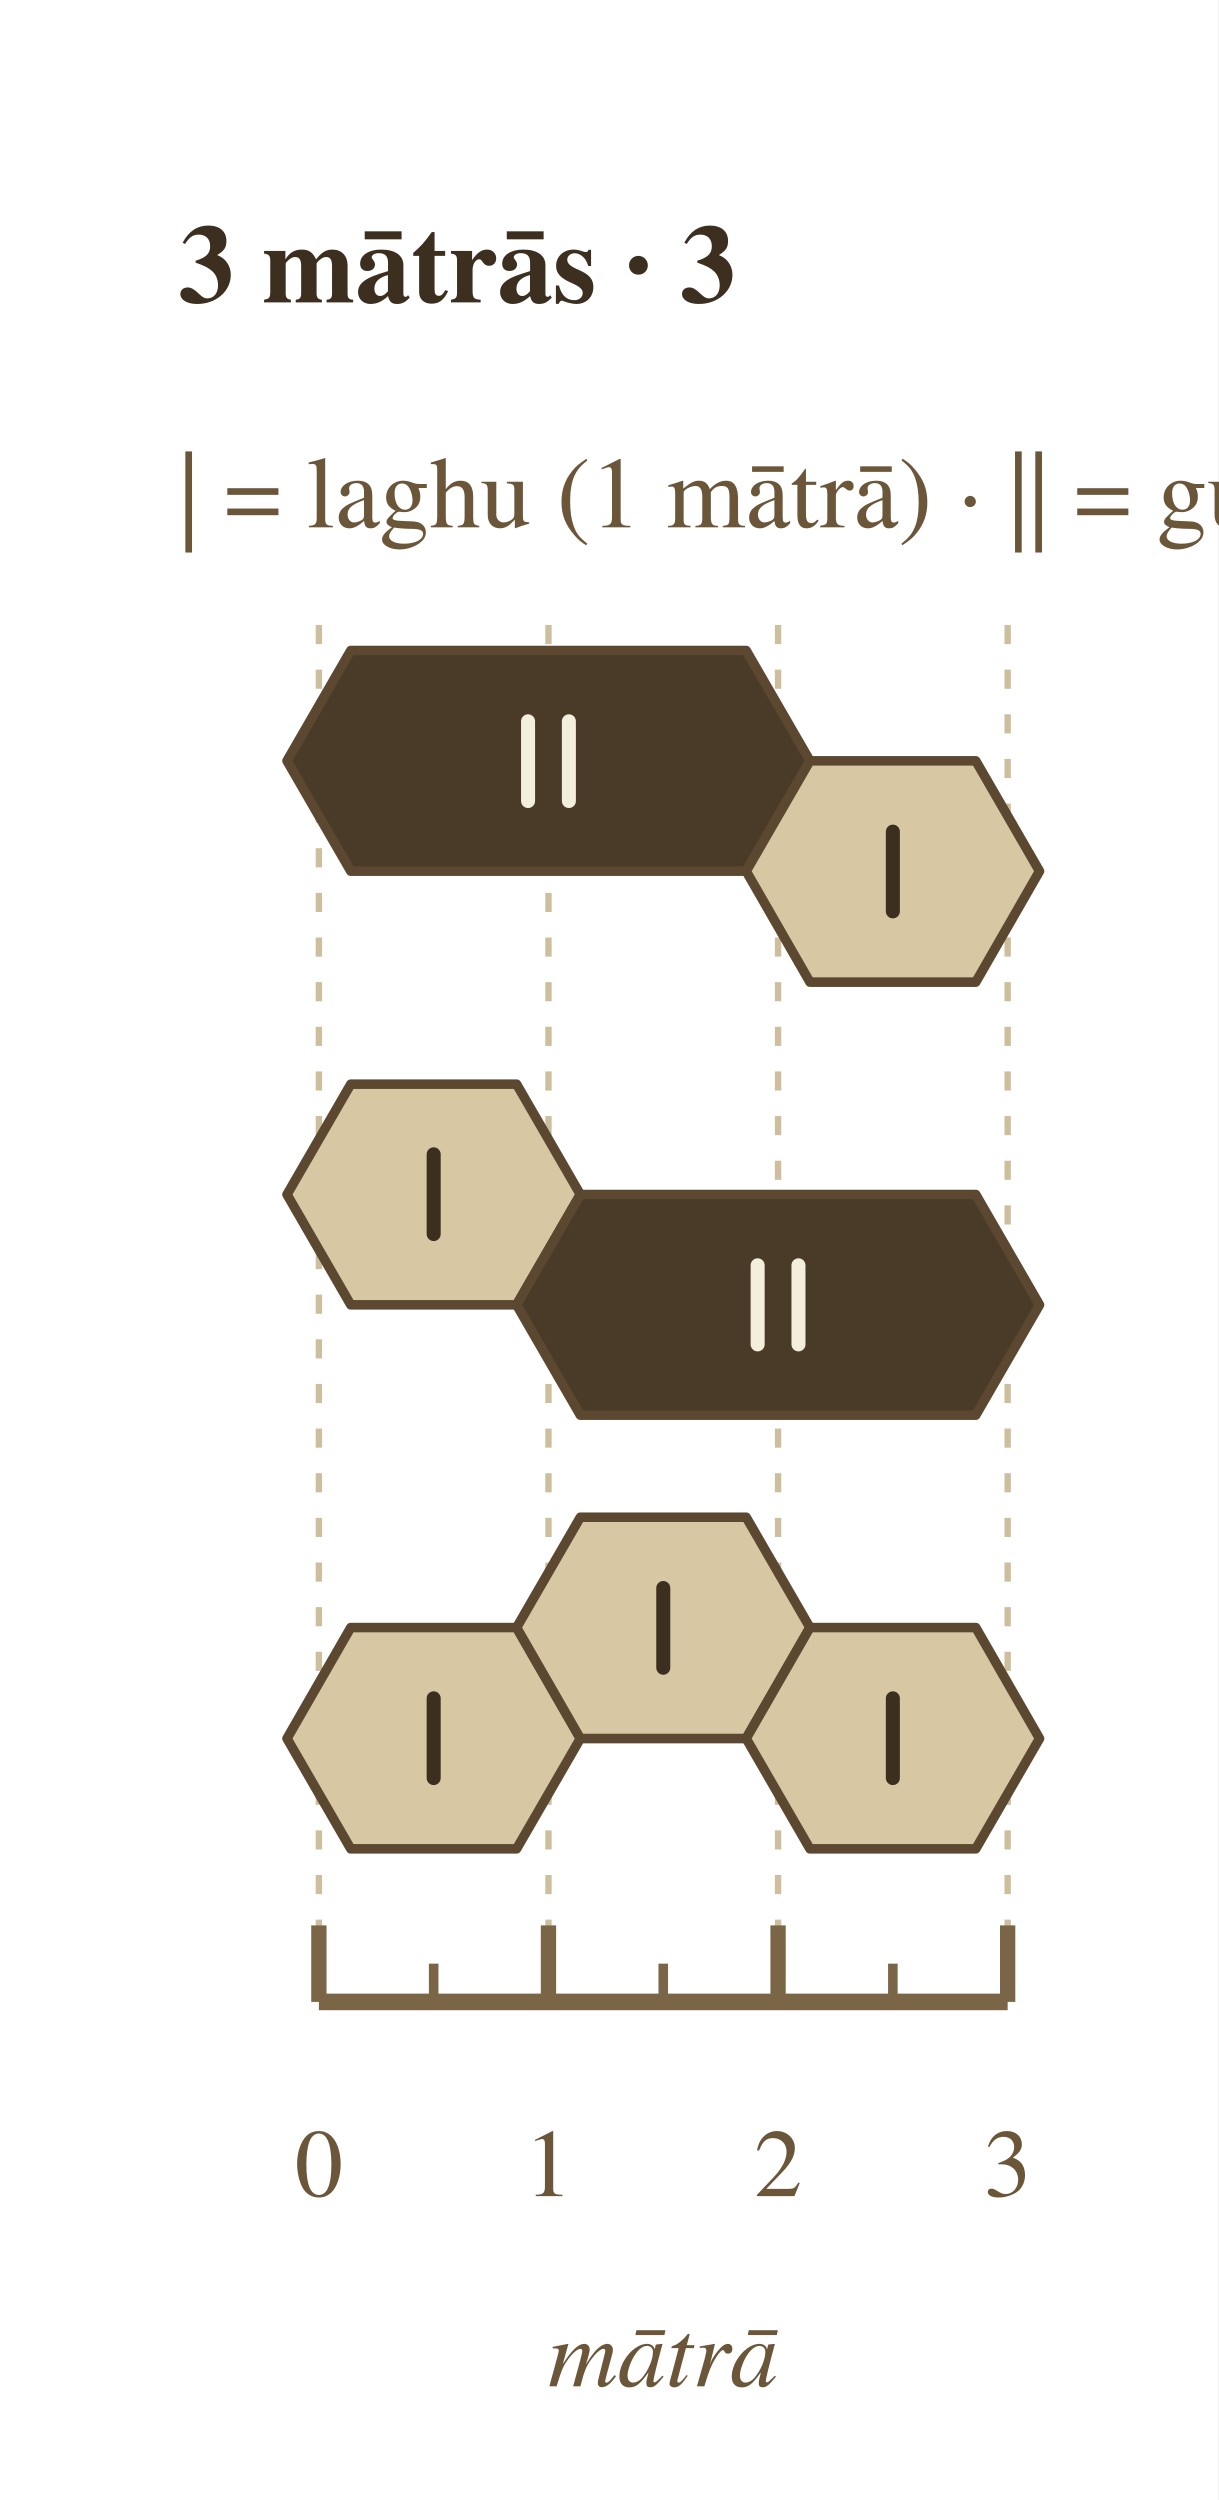
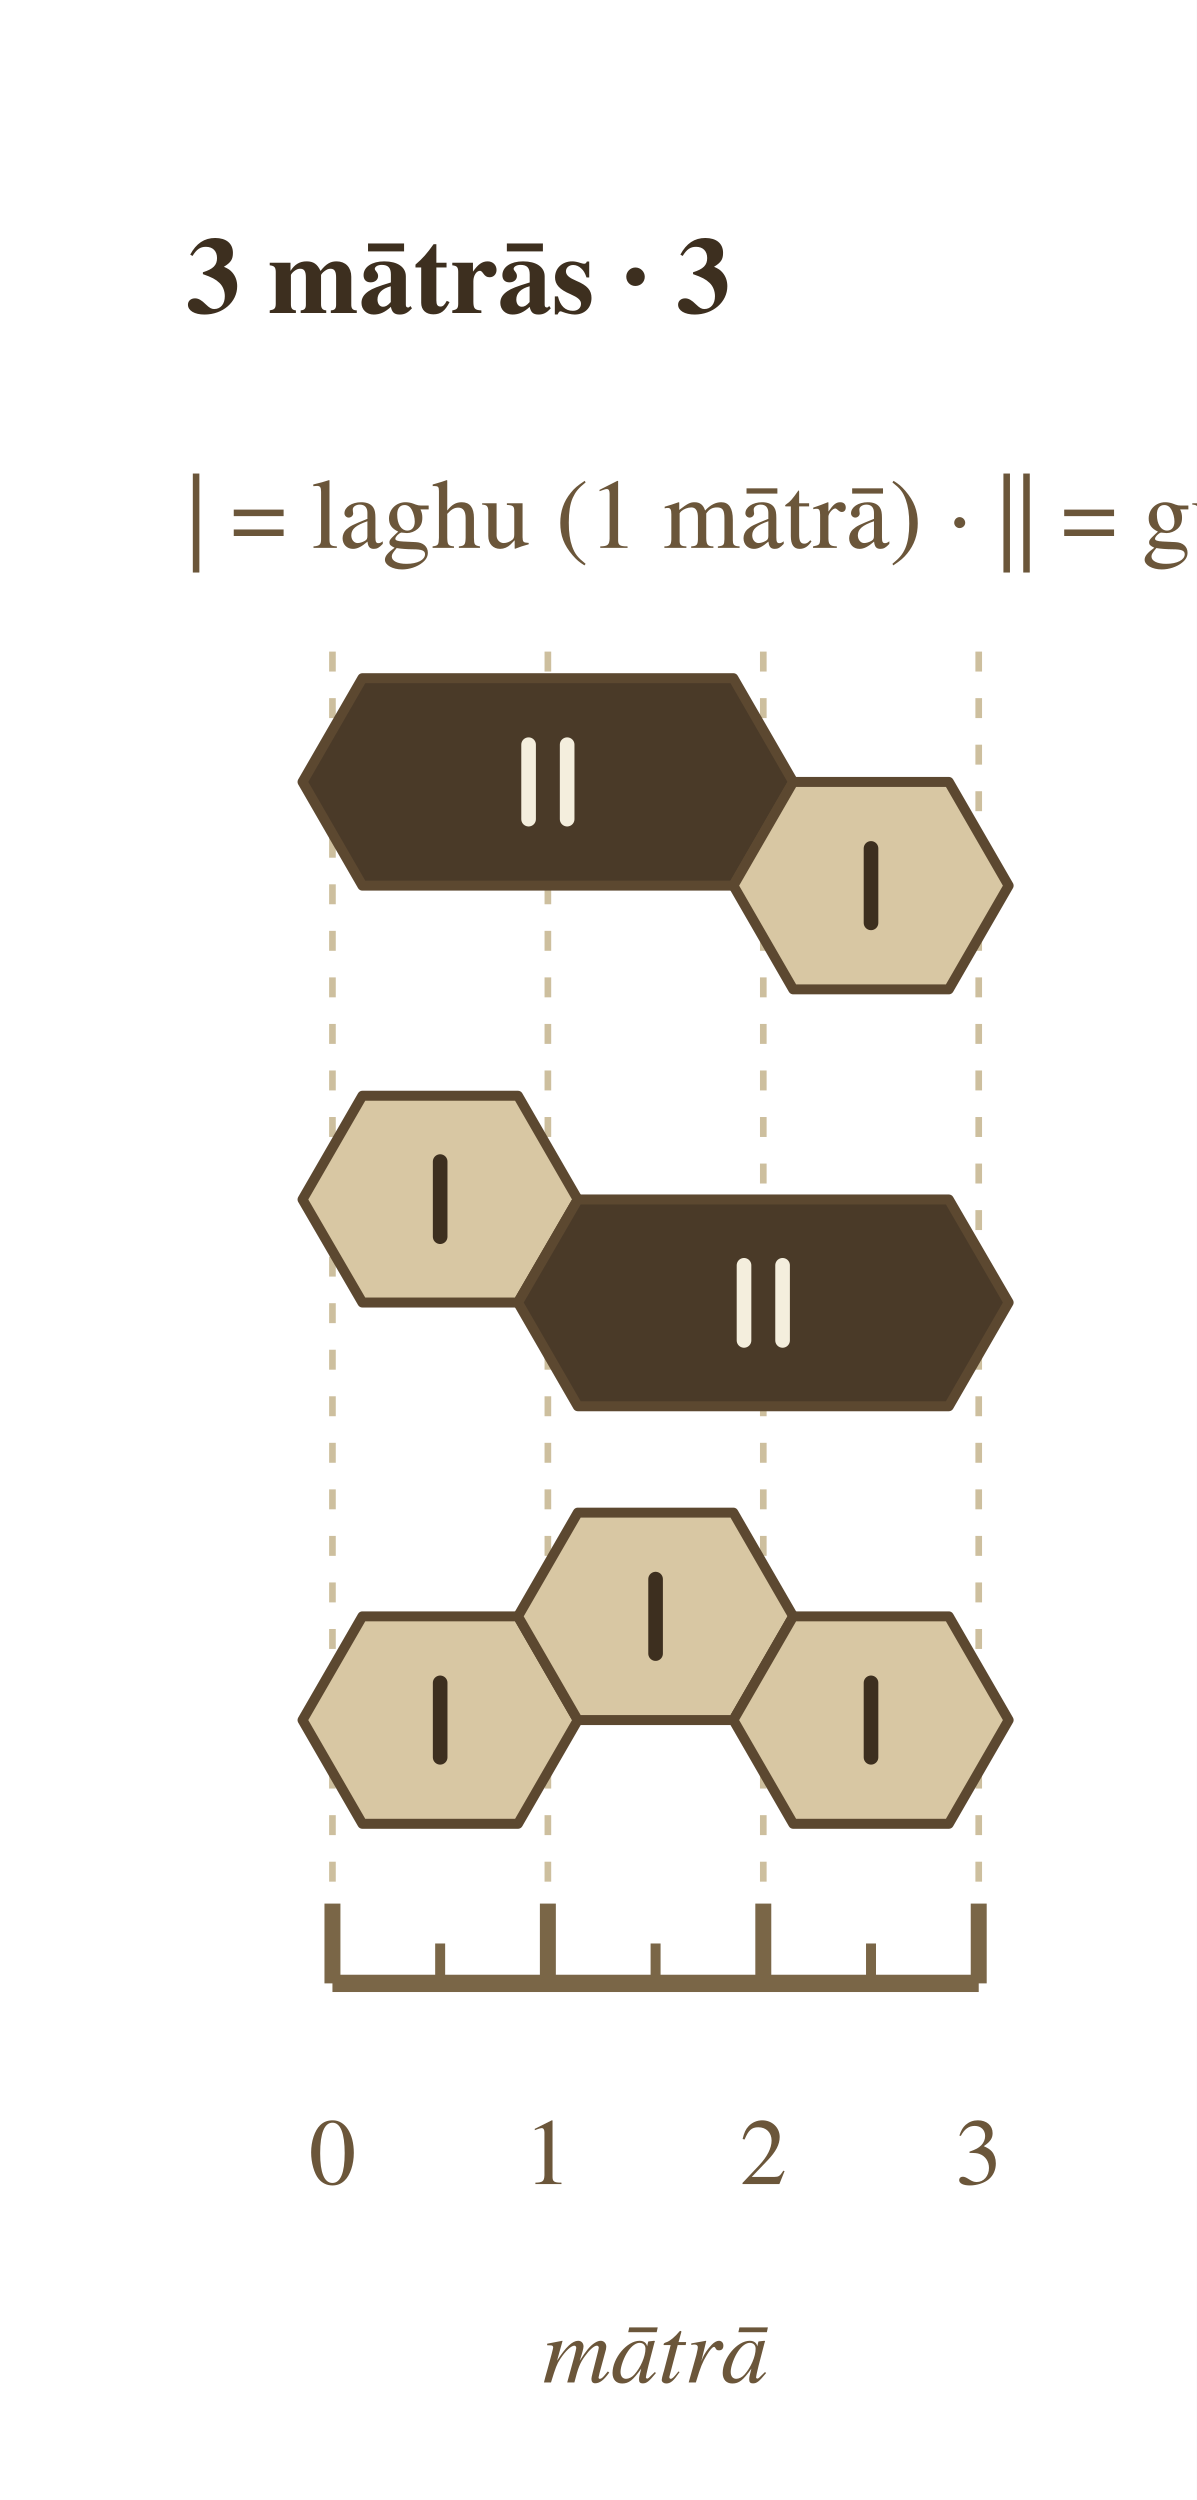
- <svg xmlns="http://www.w3.org/2000/svg" width="191" height="392" viewBox="0 0 191 392">
+ <svg xmlns="http://www.w3.org/2000/svg" width="180" height="376" viewBox="0 0 180 376">
  <rect width="100%" height="100%" fill="#ffffff" />
-   <text x="28.0" y="42.0" font-family="Charter, Georgia, Times, serif" font-size="17.5" font-weight="700" font-style="normal" text-anchor="start" dominant-baseline="middle" fill="#3d2f1f">3 mātrās · 3</text>
-   <text x="28.0" y="78.0" font-family="Charter, Georgia, Times, serif" font-size="15.9" font-weight="400" font-style="normal" text-anchor="start" dominant-baseline="middle" fill="#6b563a">| = laghu (1 mātrā)    ·    || = guru (2)</text>
-   <line x1="50.0" y1="98.0" x2="50.0" y2="313.9" stroke="#cdbf9e" stroke-width="1" stroke-dasharray="3,4" />
-   <line x1="86.0" y1="98.0" x2="86.0" y2="313.9" stroke="#cdbf9e" stroke-width="1" stroke-dasharray="3,4" />
-   <line x1="122.0" y1="98.0" x2="122.0" y2="313.9" stroke="#cdbf9e" stroke-width="1" stroke-dasharray="3,4" />
-   <line x1="158.0" y1="98.0" x2="158.0" y2="313.9" stroke="#cdbf9e" stroke-width="1" stroke-dasharray="3,4" />
-   <polygon points="55.0,102.0 117.0,102.0 127.0,119.3 117.0,136.6 55.0,136.6 45.0,119.3" fill="#4a3a28" stroke="#5c4830" stroke-width="1.5" stroke-linejoin="round" />
-   <polygon points="127.0,119.3 153.0,119.3 163.0,136.6 153.0,154.0 127.0,154.0 117.0,136.6" fill="#d8c7a3" stroke="#5c4830" stroke-width="1.5" stroke-linejoin="round" />
-   <line x1="82.8" y1="113.1" x2="82.8" y2="125.6" stroke="#f4eedd" stroke-width="2.2" stroke-linecap="round" />
-   <line x1="89.2" y1="113.1" x2="89.2" y2="125.6" stroke="#f4eedd" stroke-width="2.2" stroke-linecap="round" />
-   <line x1="140.0" y1="130.4" x2="140.0" y2="142.9" stroke="#3d2f1f" stroke-width="2.2" stroke-linecap="round" />
-   <polygon points="55.0,170.0 81.0,170.0 91.0,187.3 81.0,204.6 55.0,204.6 45.0,187.3" fill="#d8c7a3" stroke="#5c4830" stroke-width="1.5" stroke-linejoin="round" />
-   <polygon points="91.0,187.3 153.0,187.3 163.0,204.6 153.0,221.9 91.0,221.9 81.0,204.6" fill="#4a3a28" stroke="#5c4830" stroke-width="1.5" stroke-linejoin="round" />
-   <line x1="68.0" y1="181.0" x2="68.0" y2="193.5" stroke="#3d2f1f" stroke-width="2.2" stroke-linecap="round" />
-   <line x1="118.8" y1="198.4" x2="118.8" y2="210.8" stroke="#f4eedd" stroke-width="2.2" stroke-linecap="round" />
-   <line x1="125.2" y1="198.4" x2="125.2" y2="210.8" stroke="#f4eedd" stroke-width="2.2" stroke-linecap="round" />
-   <polygon points="55.0,255.2 81.0,255.2 91.0,272.6 81.0,289.9 55.0,289.9 45.0,272.6" fill="#d8c7a3" stroke="#5c4830" stroke-width="1.5" stroke-linejoin="round" />
-   <polygon points="91.0,237.9 117.0,237.9 127.0,255.2 117.0,272.6 91.0,272.6 81.0,255.2" fill="#d8c7a3" stroke="#5c4830" stroke-width="1.5" stroke-linejoin="round" />
-   <polygon points="127.0,255.2 153.0,255.2 163.0,272.6 153.0,289.9 127.0,289.9 117.0,272.6" fill="#d8c7a3" stroke="#5c4830" stroke-width="1.5" stroke-linejoin="round" />
-   <line x1="68.0" y1="266.3" x2="68.0" y2="278.8" stroke="#3d2f1f" stroke-width="2.2" stroke-linecap="round" />
-   <line x1="104.0" y1="249.0" x2="104.0" y2="261.5" stroke="#3d2f1f" stroke-width="2.2" stroke-linecap="round" />
-   <line x1="140.0" y1="266.3" x2="140.0" y2="278.8" stroke="#3d2f1f" stroke-width="2.2" stroke-linecap="round" />
-   <line x1="50.0" y1="313.9" x2="158.0" y2="313.9" stroke="#7a6647" stroke-width="2.6" />
-   <line x1="50.0" y1="313.9" x2="50.0" y2="301.9" stroke="#7a6647" stroke-width="2.4" />
-   <text x="50.0" y="339.9" font-family="Charter, Georgia, Times, serif" font-size="15.1" font-weight="400" font-style="normal" text-anchor="middle" dominant-baseline="middle" fill="#6b563a">0</text>
-   <line x1="68.0" y1="313.9" x2="68.0" y2="307.9" stroke="#7a6647" stroke-width="1.5" />
-   <line x1="86.0" y1="313.9" x2="86.0" y2="301.9" stroke="#7a6647" stroke-width="2.4" />
-   <text x="86.0" y="339.9" font-family="Charter, Georgia, Times, serif" font-size="15.1" font-weight="400" font-style="normal" text-anchor="middle" dominant-baseline="middle" fill="#6b563a">1</text>
-   <line x1="104.0" y1="313.9" x2="104.0" y2="307.9" stroke="#7a6647" stroke-width="1.5" />
-   <line x1="122.0" y1="313.9" x2="122.0" y2="301.9" stroke="#7a6647" stroke-width="2.4" />
-   <text x="122.0" y="339.9" font-family="Charter, Georgia, Times, serif" font-size="15.1" font-weight="400" font-style="normal" text-anchor="middle" dominant-baseline="middle" fill="#6b563a">2</text>
-   <line x1="140.0" y1="313.9" x2="140.0" y2="307.9" stroke="#7a6647" stroke-width="1.5" />
-   <line x1="158.0" y1="313.9" x2="158.0" y2="301.9" stroke="#7a6647" stroke-width="2.4" />
-   <text x="158.0" y="339.9" font-family="Charter, Georgia, Times, serif" font-size="15.1" font-weight="400" font-style="normal" text-anchor="middle" dominant-baseline="middle" fill="#6b563a">3</text>
-   <text x="104.0" y="369.9" font-family="Charter, Georgia, Times, serif" font-size="15.1" font-weight="400" font-style="italic" text-anchor="middle" dominant-baseline="middle" fill="#6b563a">mātrā</text>
+   <text x="28.0" y="42.0" font-family="Charter, Georgia, Times, serif" font-size="16.4" font-weight="700" font-style="normal" text-anchor="start" dominant-baseline="middle" fill="#3d2f1f">3 mātrās · 3</text>
+   <text x="28.0" y="78.0" font-family="Charter, Georgia, Times, serif" font-size="14.9" font-weight="400" font-style="normal" text-anchor="start" dominant-baseline="middle" fill="#6b563a">| = laghu (1 mātrā)    ·    || = guru (2)</text>
+   <line x1="50.0" y1="98.0" x2="50.0" y2="298.3" stroke="#cdbf9e" stroke-width="1" stroke-dasharray="3,4" />
+   <line x1="82.4" y1="98.0" x2="82.4" y2="298.3" stroke="#cdbf9e" stroke-width="1" stroke-dasharray="3,4" />
+   <line x1="114.8" y1="98.0" x2="114.8" y2="298.3" stroke="#cdbf9e" stroke-width="1" stroke-dasharray="3,4" />
+   <line x1="147.2" y1="98.0" x2="147.2" y2="298.3" stroke="#cdbf9e" stroke-width="1" stroke-dasharray="3,4" />
+   <polygon points="54.5,102.0 110.3,102.0 119.3,117.6 110.3,133.2 54.5,133.2 45.5,117.6" fill="#4a3a28" stroke="#5c4830" stroke-width="1.5" stroke-linejoin="round" />
+   <polygon points="119.3,117.6 142.7,117.6 151.7,133.2 142.7,148.8 119.3,148.8 110.3,133.2" fill="#d8c7a3" stroke="#5c4830" stroke-width="1.5" stroke-linejoin="round" />
+   <line x1="79.5" y1="112.0" x2="79.5" y2="123.2" stroke="#f4eedd" stroke-width="2.2" stroke-linecap="round" />
+   <line x1="85.3" y1="112.0" x2="85.3" y2="123.2" stroke="#f4eedd" stroke-width="2.2" stroke-linecap="round" />
+   <line x1="131.0" y1="127.6" x2="131.0" y2="138.8" stroke="#3d2f1f" stroke-width="2.2" stroke-linecap="round" />
+   <polygon points="54.5,164.8 77.9,164.8 86.9,180.4 77.9,195.9 54.5,195.9 45.5,180.4" fill="#d8c7a3" stroke="#5c4830" stroke-width="1.5" stroke-linejoin="round" />
+   <polygon points="86.9,180.4 142.7,180.4 151.7,195.9 142.7,211.5 86.9,211.5 77.9,195.9" fill="#4a3a28" stroke="#5c4830" stroke-width="1.5" stroke-linejoin="round" />
+   <line x1="66.2" y1="174.7" x2="66.2" y2="186.0" stroke="#3d2f1f" stroke-width="2.2" stroke-linecap="round" />
+   <line x1="111.9" y1="190.3" x2="111.9" y2="201.6" stroke="#f4eedd" stroke-width="2.2" stroke-linecap="round" />
+   <line x1="117.7" y1="190.3" x2="117.7" y2="201.6" stroke="#f4eedd" stroke-width="2.2" stroke-linecap="round" />
+   <polygon points="54.5,243.1 77.9,243.1 86.9,258.7 77.9,274.3 54.5,274.3 45.5,258.7" fill="#d8c7a3" stroke="#5c4830" stroke-width="1.5" stroke-linejoin="round" />
+   <polygon points="86.9,227.5 110.3,227.5 119.3,243.1 110.3,258.7 86.9,258.7 77.9,243.1" fill="#d8c7a3" stroke="#5c4830" stroke-width="1.5" stroke-linejoin="round" />
+   <polygon points="119.3,243.1 142.7,243.1 151.7,258.7 142.7,274.3 119.3,274.3 110.3,258.7" fill="#d8c7a3" stroke="#5c4830" stroke-width="1.5" stroke-linejoin="round" />
+   <line x1="66.2" y1="253.1" x2="66.2" y2="264.3" stroke="#3d2f1f" stroke-width="2.2" stroke-linecap="round" />
+   <line x1="98.6" y1="237.5" x2="98.6" y2="248.7" stroke="#3d2f1f" stroke-width="2.2" stroke-linecap="round" />
+   <line x1="131.0" y1="253.1" x2="131.0" y2="264.3" stroke="#3d2f1f" stroke-width="2.2" stroke-linecap="round" />
+   <line x1="50.0" y1="298.3" x2="147.2" y2="298.3" stroke="#7a6647" stroke-width="2.6" />
+   <line x1="50.0" y1="298.3" x2="50.0" y2="286.3" stroke="#7a6647" stroke-width="2.4" />
+   <text x="50.0" y="324.3" font-family="Charter, Georgia, Times, serif" font-size="14.2" font-weight="400" font-style="normal" text-anchor="middle" dominant-baseline="middle" fill="#6b563a">0</text>
+   <line x1="66.2" y1="298.3" x2="66.2" y2="292.3" stroke="#7a6647" stroke-width="1.5" />
+   <line x1="82.4" y1="298.3" x2="82.4" y2="286.3" stroke="#7a6647" stroke-width="2.4" />
+   <text x="82.4" y="324.3" font-family="Charter, Georgia, Times, serif" font-size="14.2" font-weight="400" font-style="normal" text-anchor="middle" dominant-baseline="middle" fill="#6b563a">1</text>
+   <line x1="98.6" y1="298.3" x2="98.6" y2="292.3" stroke="#7a6647" stroke-width="1.5" />
+   <line x1="114.8" y1="298.3" x2="114.8" y2="286.3" stroke="#7a6647" stroke-width="2.4" />
+   <text x="114.8" y="324.3" font-family="Charter, Georgia, Times, serif" font-size="14.2" font-weight="400" font-style="normal" text-anchor="middle" dominant-baseline="middle" fill="#6b563a">2</text>
+   <line x1="131.0" y1="298.3" x2="131.0" y2="292.3" stroke="#7a6647" stroke-width="1.5" />
+   <line x1="147.2" y1="298.3" x2="147.2" y2="286.3" stroke="#7a6647" stroke-width="2.4" />
+   <text x="147.2" y="324.3" font-family="Charter, Georgia, Times, serif" font-size="14.2" font-weight="400" font-style="normal" text-anchor="middle" dominant-baseline="middle" fill="#6b563a">3</text>
+   <text x="98.6" y="354.3" font-family="Charter, Georgia, Times, serif" font-size="14.2" font-weight="400" font-style="italic" text-anchor="middle" dominant-baseline="middle" fill="#6b563a">mātrā</text>
</svg>
